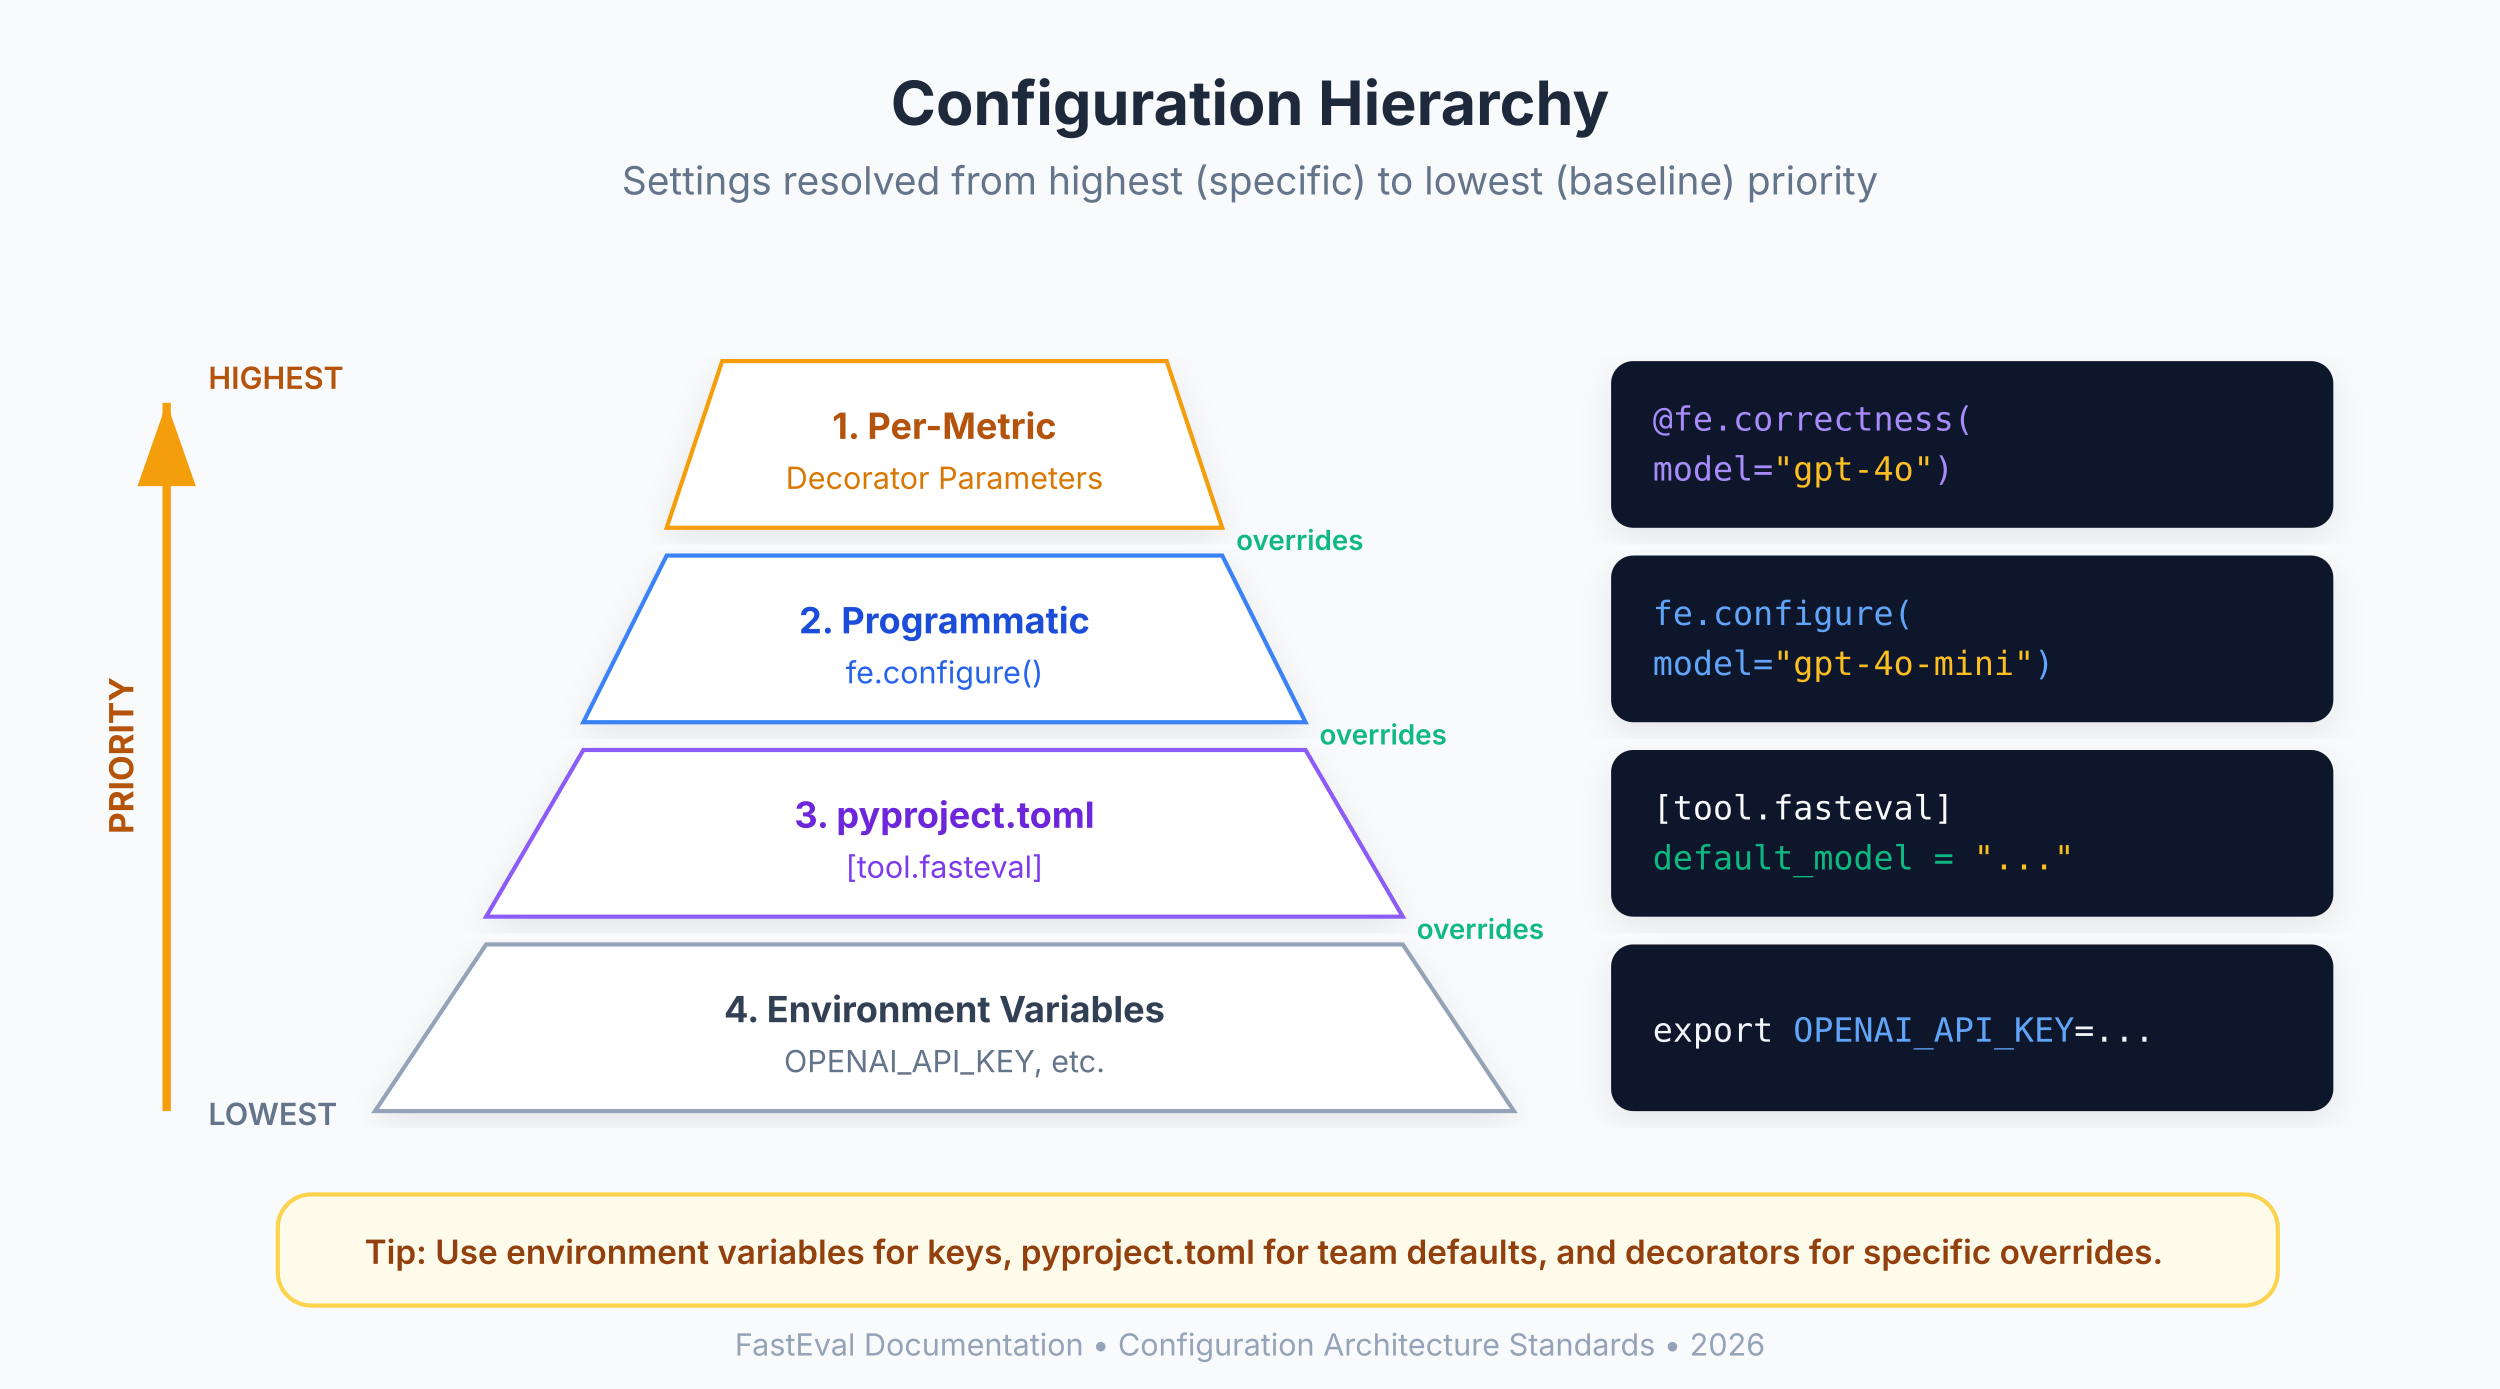
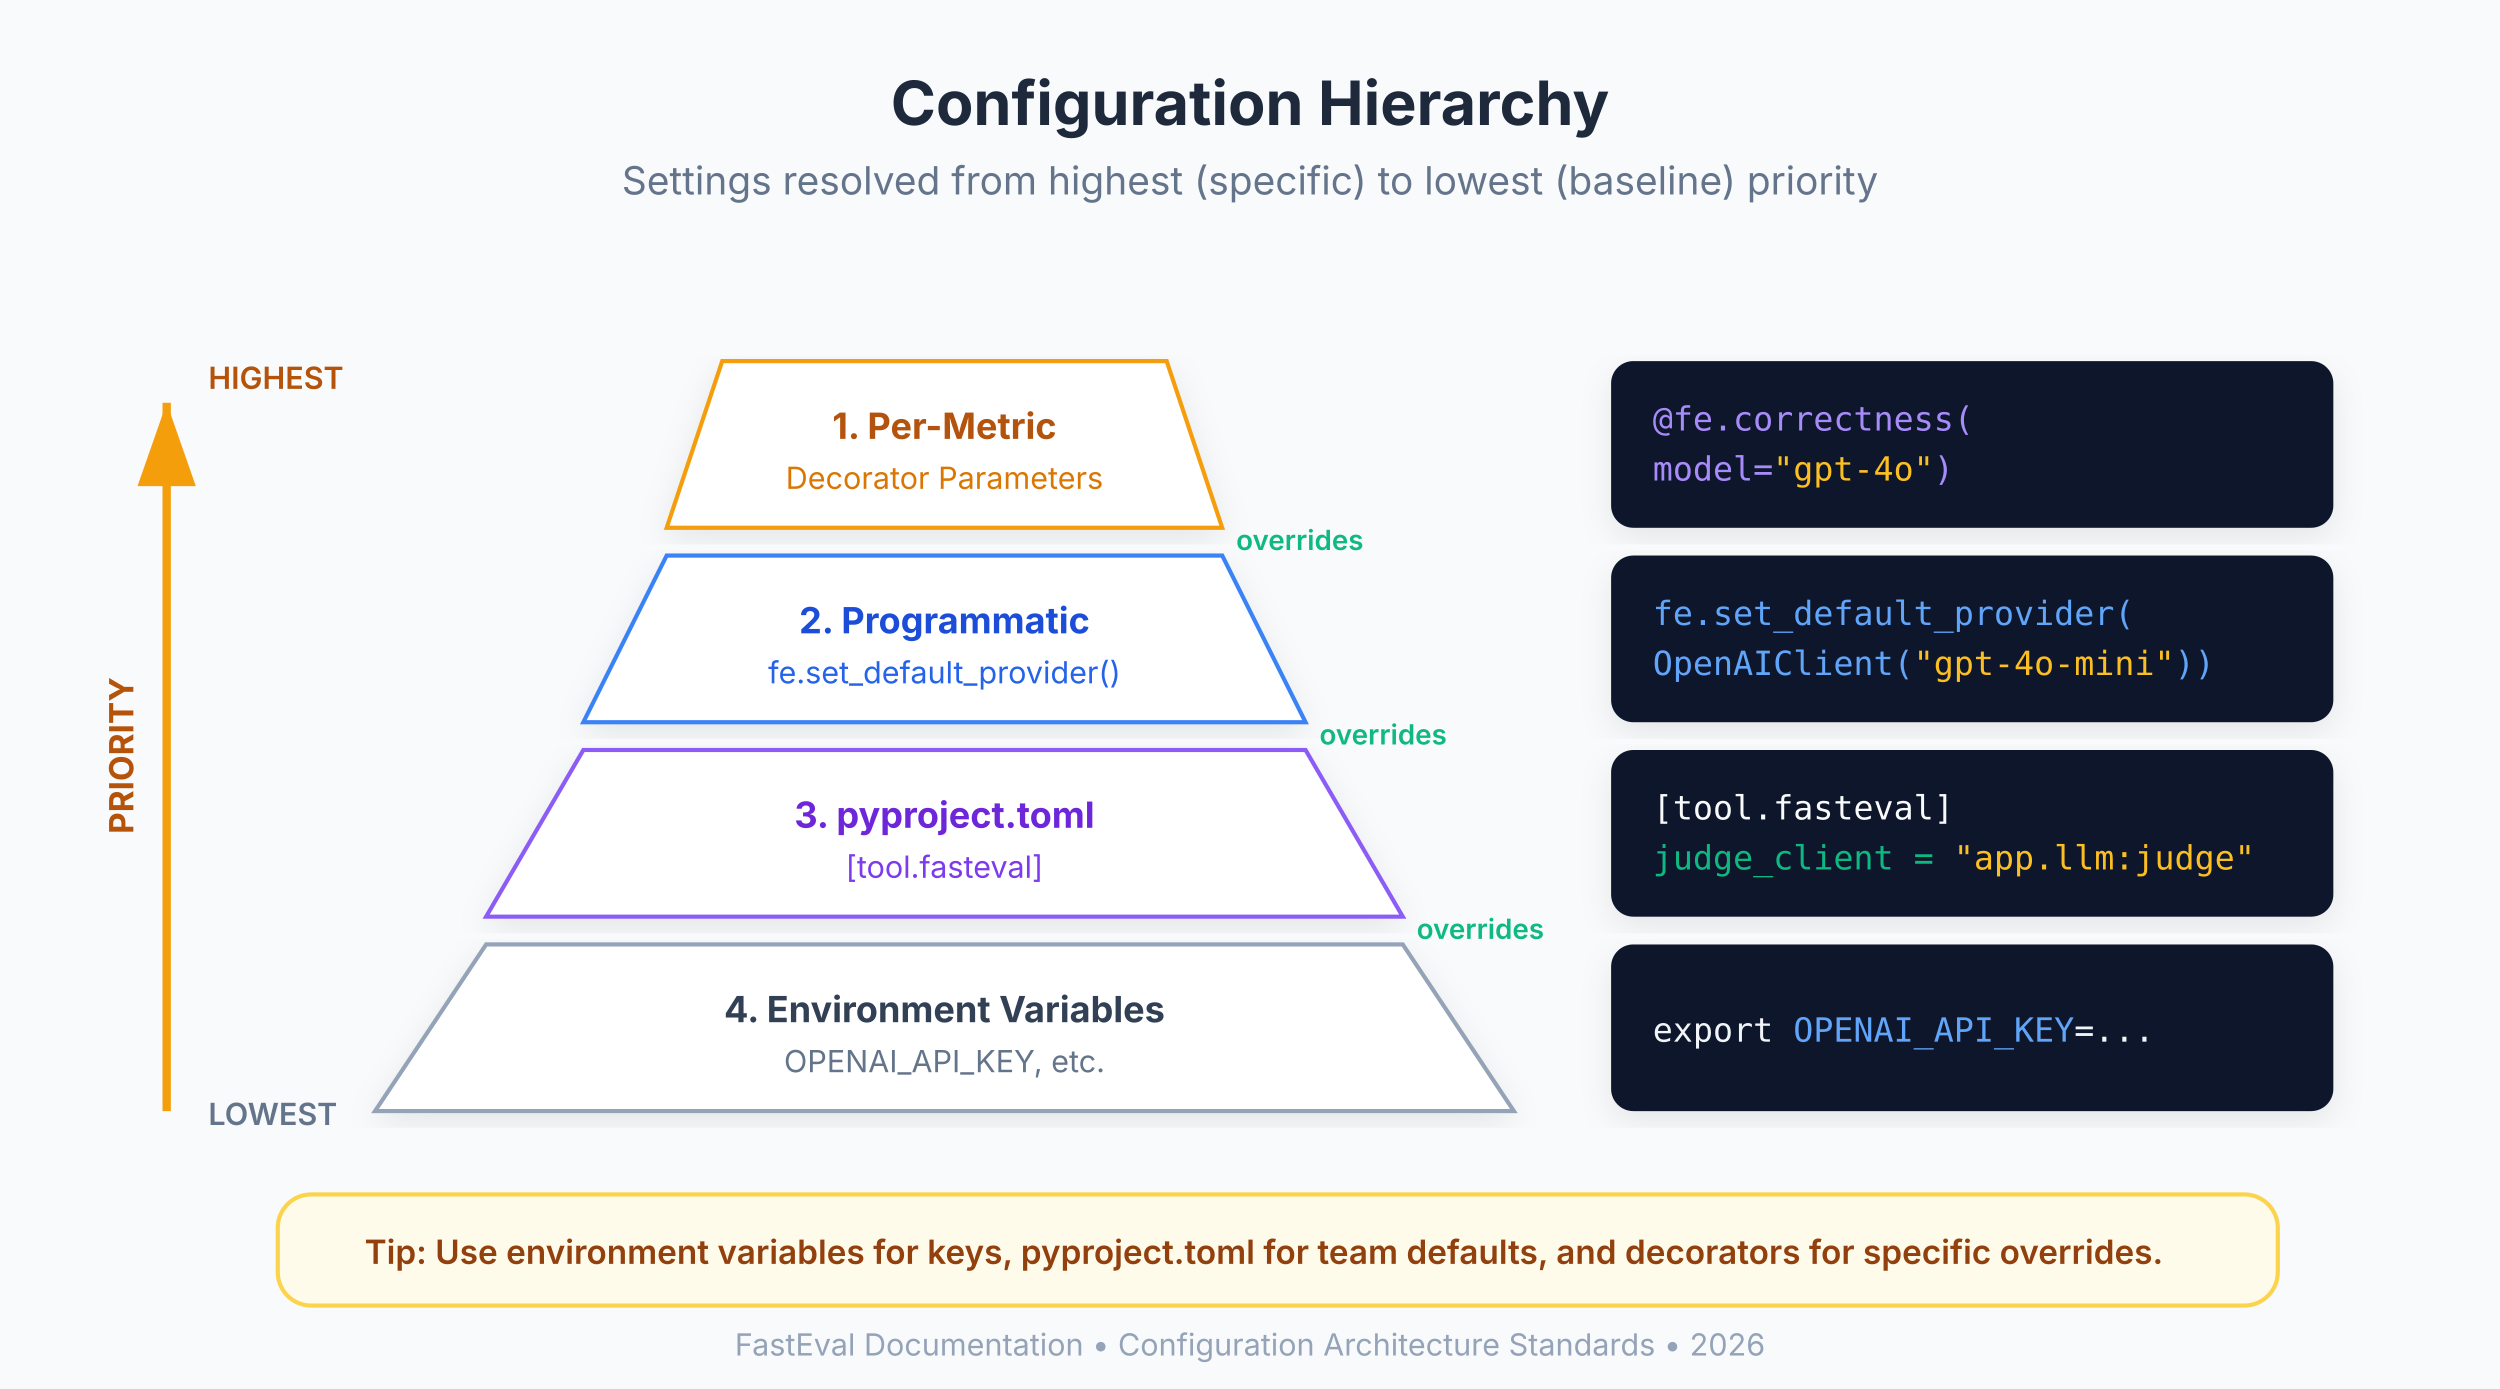
<svg xmlns="http://www.w3.org/2000/svg" viewBox="0 0 900 500" font-family="Inter, system-ui, -apple-system, sans-serif">
  <defs>
    <filter id="shadow" x="-10%" y="-10%" width="120%" height="120%">
      <feDropShadow dx="0" dy="4" stdDeviation="6" flood-opacity="0.08" />
    </filter>
    <marker id="arrowhead" markerWidth="10" markerHeight="7" refX="10" refY="3.5" orient="auto">
      <polygon points="0 0, 10 3.5, 0 7" fill="#64748b" />
    </marker>
    <marker id="priorityArrow" markerWidth="10" markerHeight="7" refX="10" refY="3.5" orient="auto-start-reverse">
      <polygon points="0 0, 10 3.5, 0 7" fill="#f59e0b" />
    </marker>
  </defs>
  <rect width="900" height="600" fill="#f8fafc" />
  <text x="450" y="45" text-anchor="middle" font-size="22" font-weight="700" fill="#1e293b">Configuration Hierarchy</text>
  <text x="450" y="70" text-anchor="middle" font-size="14" fill="#64748b">Settings resolved from highest (specific) to lowest (baseline) priority</text>
  <g transform="translate(60, 130)">
    <line x1="0" y1="270" x2="0" y2="15" stroke="#f59e0b" stroke-width="3" marker-end="url(#priorityArrow)" />
    <text x="-12" y="142" text-anchor="middle" font-size="12" font-weight="700" fill="#b45309" transform="rotate(-90, -12, 142)">PRIORITY</text>
    <text x="15" y="10" font-size="11" font-weight="600" fill="#b45309">HIGHEST</text>
    <text x="15" y="275" font-size="11" font-weight="600" fill="#64748b">LOWEST</text>
  </g>
  <g transform="translate(340, 130)">
    <g filter="url(#shadow)">
      <path d="M -80 0 L 80 0 L 100 60 L -100 60 Z" fill="white" stroke="#f59e0b" stroke-width="1.5" />
      <text y="28" text-anchor="middle" font-size="13" font-weight="700" fill="#b45309">1. Per-Metric</text>
      <text y="46" text-anchor="middle" font-size="11" fill="#d97706">Decorator Parameters</text>
    </g>
    <g transform="translate(0, 70)" filter="url(#shadow)">
      <path d="M -100 0 L 100 0 L 130 60 L -130 60 Z" fill="white" stroke="#3b82f6" stroke-width="1.5" />
      <text y="28" text-anchor="middle" font-size="13" font-weight="700" fill="#1d4ed8">2. Programmatic</text>
-       <text y="46" text-anchor="middle" font-size="11" fill="#2563eb">fe.configure()</text>
+       <text y="46" text-anchor="middle" font-size="11" fill="#2563eb">fe.set_default_provider()</text>
    </g>
    <g transform="translate(0, 140)" filter="url(#shadow)">
      <path d="M -130 0 L 130 0 L 165 60 L -165 60 Z" fill="white" stroke="#8b5cf6" stroke-width="1.5" />
      <text y="28" text-anchor="middle" font-size="13" font-weight="700" fill="#6d28d9">3. pyproject.toml</text>
      <text y="46" text-anchor="middle" font-size="11" fill="#7c3aed">[tool.fasteval]</text>
    </g>
    <g transform="translate(0, 210)" filter="url(#shadow)">
      <path d="M -165 0 L 165 0 L 205 60 L -205 60 Z" fill="white" stroke="#94a3b8" stroke-width="1.5" />
      <text y="28" text-anchor="middle" font-size="13" font-weight="700" fill="#334155">4. Environment Variables</text>
      <text y="46" text-anchor="middle" font-size="11" fill="#64748b">OPENAI_API_KEY, etc.</text>
    </g>
    <g font-size="10" font-weight="600" fill="#10b981">
      <text x="105" y="68">overrides</text>
      <text x="135" y="138">overrides</text>
      <text x="170" y="208">overrides</text>
    </g>
  </g>
  <g transform="translate(580, 130)">
    <g filter="url(#shadow)">
      <rect width="260" height="60" rx="8" fill="#0f172a" />
      <text x="15" y="25" font-family="monospace" font-size="12" fill="#a78bfa">@fe.correctness(</text>
      <text x="15" y="43" font-family="monospace" font-size="12" fill="#a78bfa">  model=<tspan fill="#fbbf24">"gpt-4o"</tspan>)</text>
    </g>
    <g transform="translate(0, 70)" filter="url(#shadow)">
      <rect width="260" height="60" rx="8" fill="#0f172a" />
-       <text x="15" y="25" font-family="monospace" font-size="12" fill="#60a5fa">fe.configure(</text>
-       <text x="15" y="43" font-family="monospace" font-size="12" fill="#60a5fa">  model=<tspan fill="#fbbf24">"gpt-4o-mini"</tspan>)</text>
+       <text x="15" y="25" font-family="monospace" font-size="12" fill="#60a5fa">fe.set_default_provider(</text>
+       <text x="15" y="43" font-family="monospace" font-size="12" fill="#60a5fa">  OpenAIClient(<tspan fill="#fbbf24">"gpt-4o-mini"</tspan>))</text>
    </g>
    <g transform="translate(0, 140)" filter="url(#shadow)">
      <rect width="260" height="60" rx="8" fill="#0f172a" />
      <text x="15" y="25" font-family="monospace" font-size="12" fill="#f8fafc">[tool.fasteval]</text>
-       <text x="15" y="43" font-family="monospace" font-size="12" fill="#10b981">default_model = <tspan fill="#fbbf24">"..."</tspan>
+       <text x="15" y="43" font-family="monospace" font-size="12" fill="#10b981">judge_client = <tspan fill="#fbbf24">"app.llm:judge"</tspan>
      </text>
    </g>
    <g transform="translate(0, 210)" filter="url(#shadow)">
      <rect width="260" height="60" rx="8" fill="#0f172a" />
      <text x="15" y="35" font-family="monospace" font-size="12" fill="#f1f5f9">export <tspan fill="#60a5fa">OPENAI_API_KEY</tspan>=...</text>
    </g>
  </g>
  <g transform="translate(100, 430)">
    <rect width="720" height="40" rx="12" fill="#fffbeb" stroke="#fcd34d" stroke-width="1.5" />
    <text x="355" y="25" text-anchor="middle" font-size="12" font-weight="600" fill="#92400e">
      Tip: Use environment variables for keys, pyproject.toml for team defaults, and decorators for specific overrides.
    </text>
  </g>
  <text x="450" y="488" text-anchor="middle" font-size="11" fill="#94a3b8">FastEval Documentation • Configuration Architecture Standards • 2026</text>
</svg>
